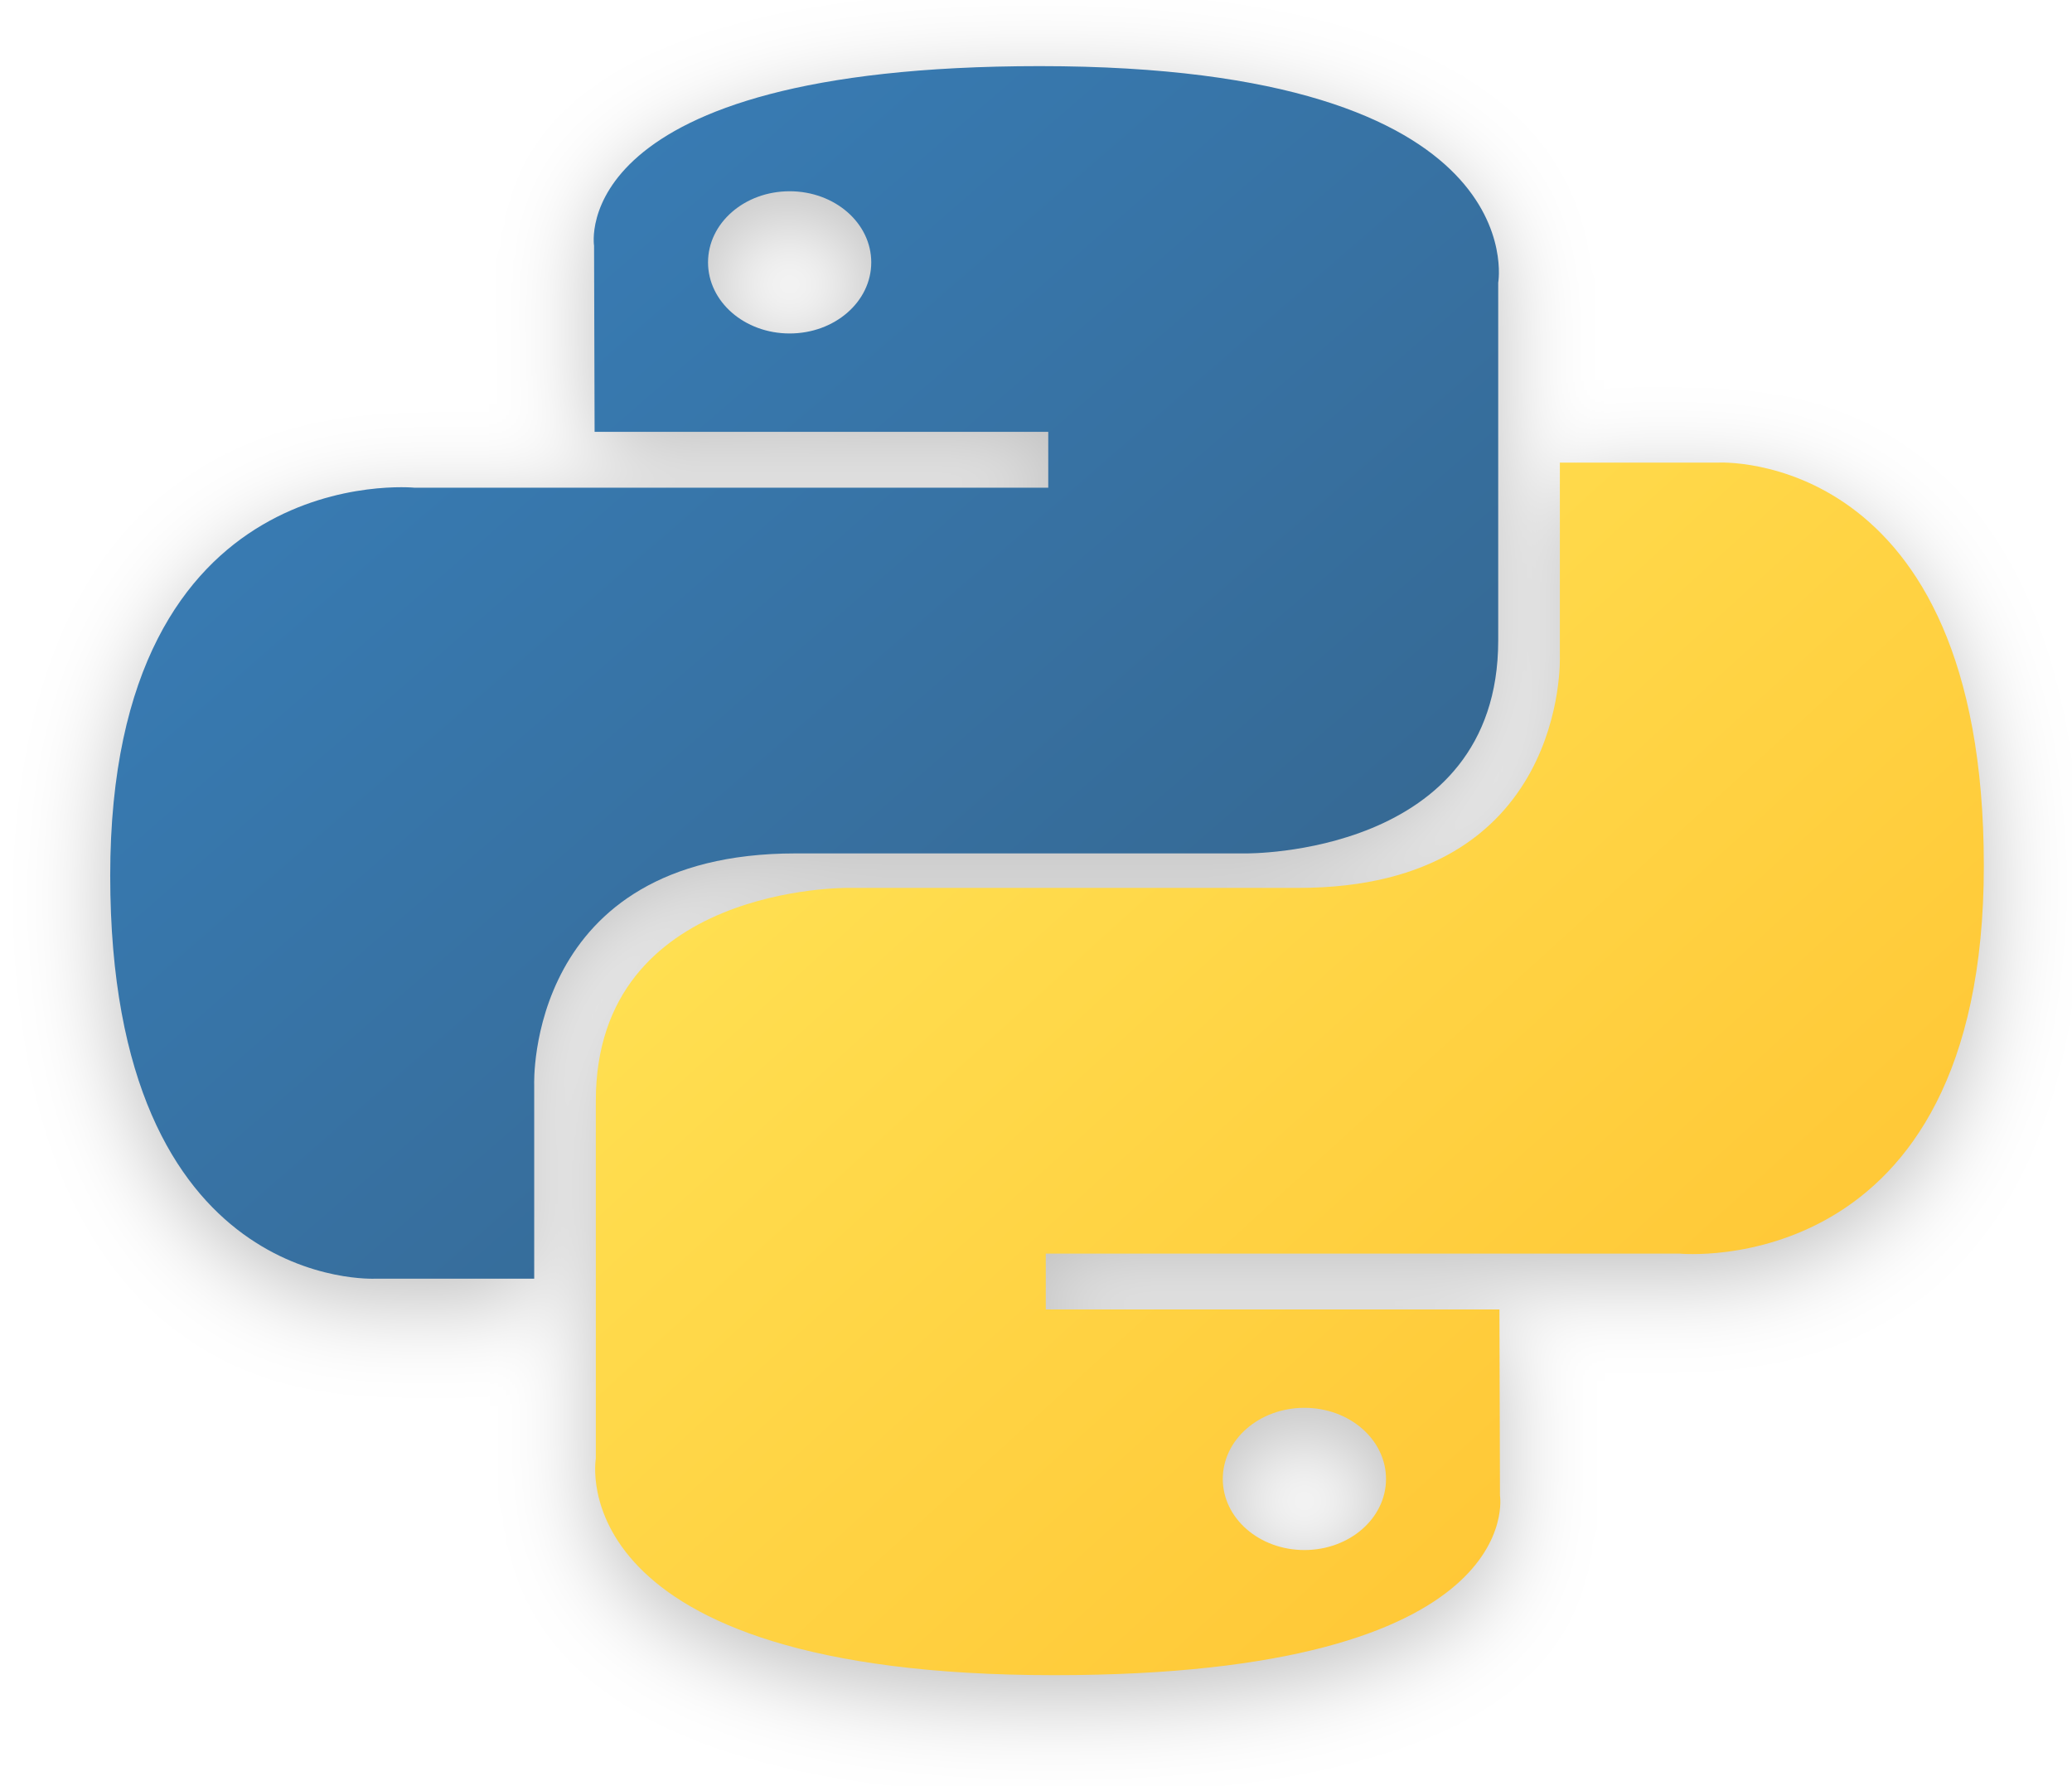
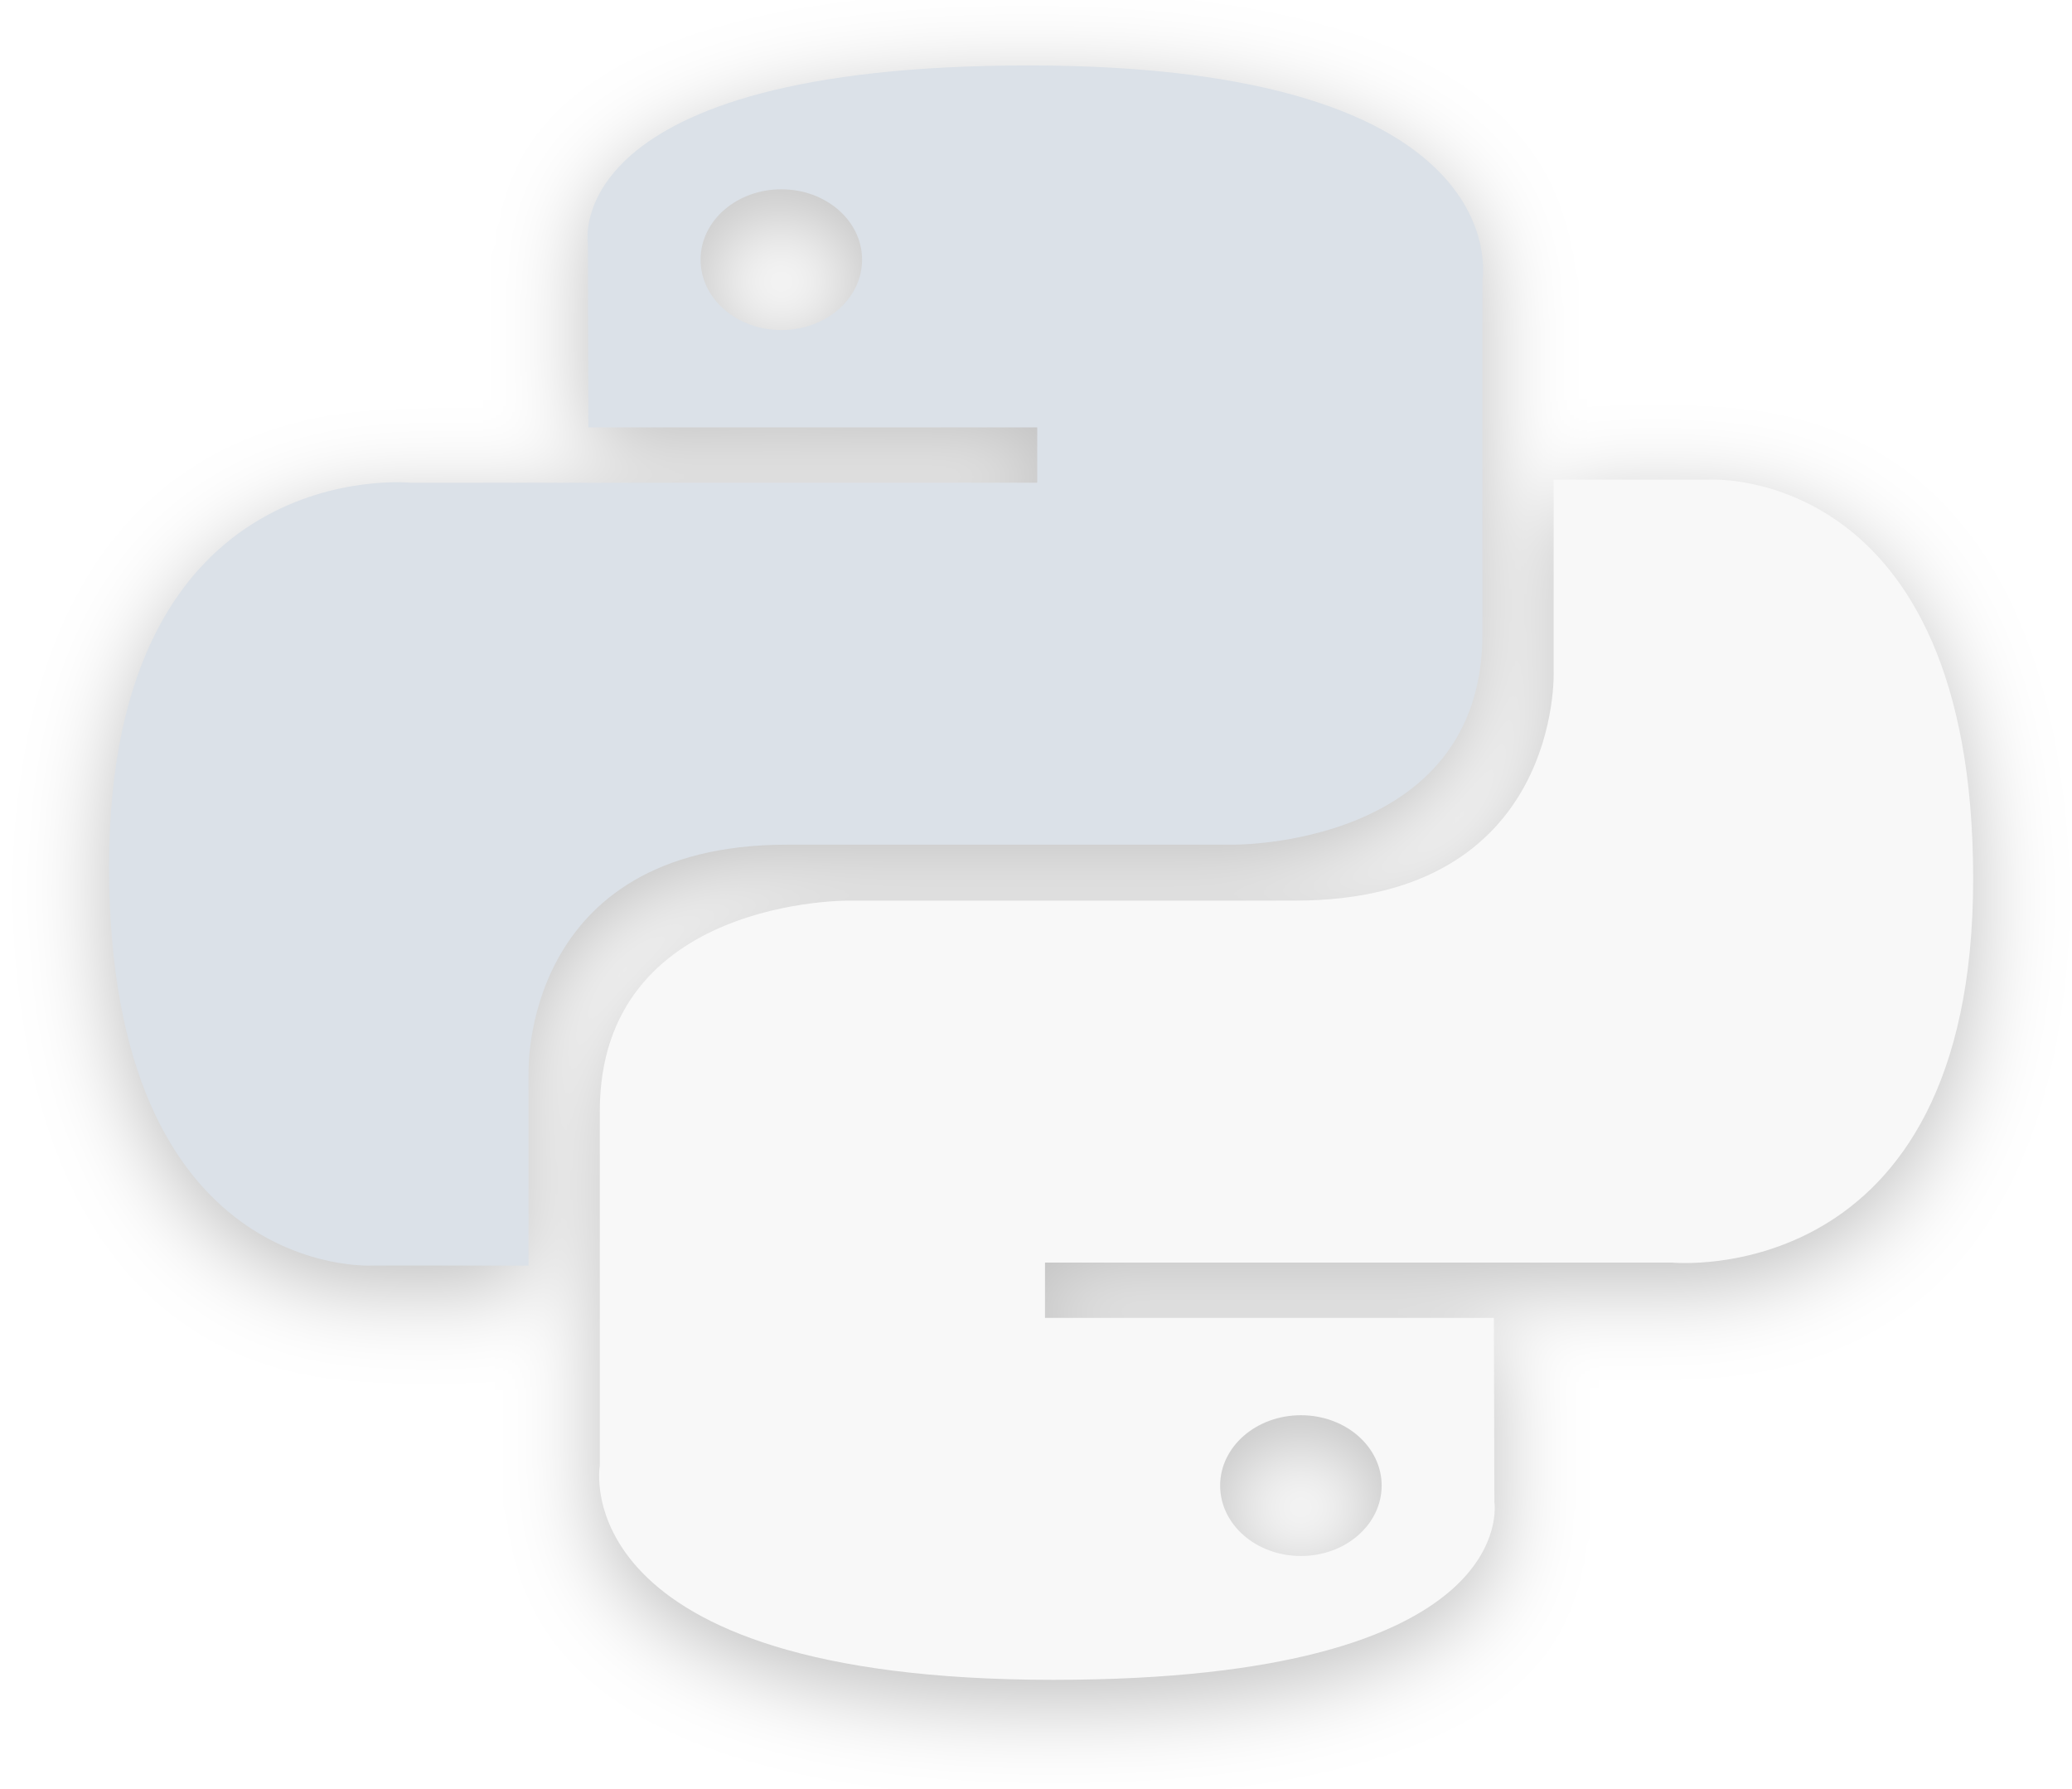
- <svg xmlns="http://www.w3.org/2000/svg" width="94" height="81" viewBox="0 0 94 81" fill="none">
+ <svg xmlns="http://www.w3.org/2000/svg" width="95" height="82" viewBox="0 0 95 82" fill="none">
  <g filter="url(#filter0_d)">
-     <path d="M47.172 3C25.605 3 26.951 11.149 26.951 11.149L26.975 19.591H47.556V22.126H18.801C18.801 22.126 5 20.763 5 39.723C5 58.684 17.046 58.011 17.046 58.011H24.235V49.213C24.235 49.213 23.847 38.718 36.088 38.718C48.328 38.718 56.5 38.718 56.5 38.718C56.5 38.718 67.969 38.879 67.969 29.06C67.969 19.241 67.969 12.825 67.969 12.825C67.969 12.825 69.71 3 47.172 3ZM35.823 8.677C37.871 8.677 39.526 10.119 39.526 11.903C39.526 13.687 37.871 15.129 35.823 15.129C33.776 15.129 32.121 13.687 32.121 11.903C32.121 10.119 33.776 8.677 35.823 8.677Z" fill="url(#paint0_linear)" />
-     <path d="M47.828 76C69.395 76 68.049 67.851 68.049 67.851L68.025 59.408H47.444V56.874H76.199C76.199 56.874 90 58.237 90 39.277C90 20.316 77.954 20.988 77.954 20.988H70.766V29.787C70.766 29.787 71.153 40.282 58.912 40.282C46.672 40.282 38.5 40.282 38.5 40.282C38.5 40.282 27.031 40.121 27.031 49.94C27.031 59.759 27.031 66.175 27.031 66.175C27.031 66.175 25.29 76 47.828 76ZM59.177 70.323C57.129 70.323 55.474 68.881 55.474 67.097C55.474 65.313 57.129 63.871 59.177 63.871C61.224 63.871 62.879 65.313 62.879 67.097C62.879 68.881 61.224 70.323 59.177 70.323Z" fill="url(#paint1_linear)" />
+     <path d="M47.172 3C25.605 3 26.951 11.149 26.951 11.149L26.975 19.591H47.556V22.126H18.801C18.801 22.126 5 20.763 5 39.723C5 58.684 17.046 58.011 17.046 58.011H24.235V49.213C24.235 49.213 23.847 38.718 36.088 38.718C48.328 38.718 56.5 38.718 56.5 38.718C56.5 38.718 67.969 38.879 67.969 29.06C67.969 19.241 67.969 12.825 67.969 12.825C67.969 12.825 69.71 3 47.172 3ZM35.823 8.677C37.871 8.677 39.526 10.119 39.526 11.903C39.526 13.687 37.871 15.129 35.823 15.129C33.776 15.129 32.121 13.687 32.121 11.903C32.121 10.119 33.776 8.677 35.823 8.677Z" fill="#DBE1E8" />
+     <path d="M48.297 77C69.864 77 68.517 68.851 68.517 68.851L68.493 60.409H47.913V57.874H76.668C76.668 57.874 90.469 59.237 90.469 40.277C90.469 21.316 78.423 21.988 78.423 21.988H71.234V30.787C71.234 30.787 71.622 41.282 59.381 41.282C47.14 41.282 38.968 41.282 38.968 41.282C38.968 41.282 27.5 41.121 27.5 50.94C27.5 60.759 27.5 67.175 27.5 67.175C27.5 67.175 25.759 77 48.297 77ZM59.646 71.323C57.598 71.323 55.943 69.881 55.943 68.097C55.943 66.313 57.598 64.871 59.646 64.871C61.693 64.871 63.348 66.313 63.348 68.097C63.348 69.881 61.693 71.323 59.646 71.323Z" fill="#F8F8F8" />
  </g>
  <defs>
    <filter id="filter0_d" x="-4" y="0" width="100" height="85" filterUnits="userSpaceOnUse" color-interpolation-filters="sRGB">
      <feFlood flood-opacity="0" result="BackgroundImageFix" />
      <feColorMatrix in="SourceAlpha" type="matrix" values="0 0 0 0 0 0 0 0 0 0 0 0 0 0 0 0 0 0 127 0" />
      <feOffset dy="1" />
      <feGaussianBlur stdDeviation="2" />
      <feColorMatrix type="matrix" values="0 0 0 0 0 0 0 0 0 0 0 0 0 0 0 0 0 0 0.25 0" />
      <feBlend mode="normal" in2="BackgroundImageFix" result="effect1_dropShadow" />
      <feBlend mode="normal" in="SourceGraphic" in2="effect1_dropShadow" result="shape" />
    </filter>
-     <linearGradient id="paint0_linear" x1="13.164" y1="9.436" x2="49.405" y2="51.169" gradientUnits="userSpaceOnUse">
-       <stop stop-color="#387EB8" />
-       <stop offset="1" stop-color="#366994" />
-     </linearGradient>
-     <linearGradient id="paint1_linear" x1="39.05" y1="32.162" x2="78.22" y2="75.232" gradientUnits="userSpaceOnUse">
-       <stop stop-color="#FFE052" />
-       <stop offset="1" stop-color="#FFC331" />
-     </linearGradient>
  </defs>
</svg>
